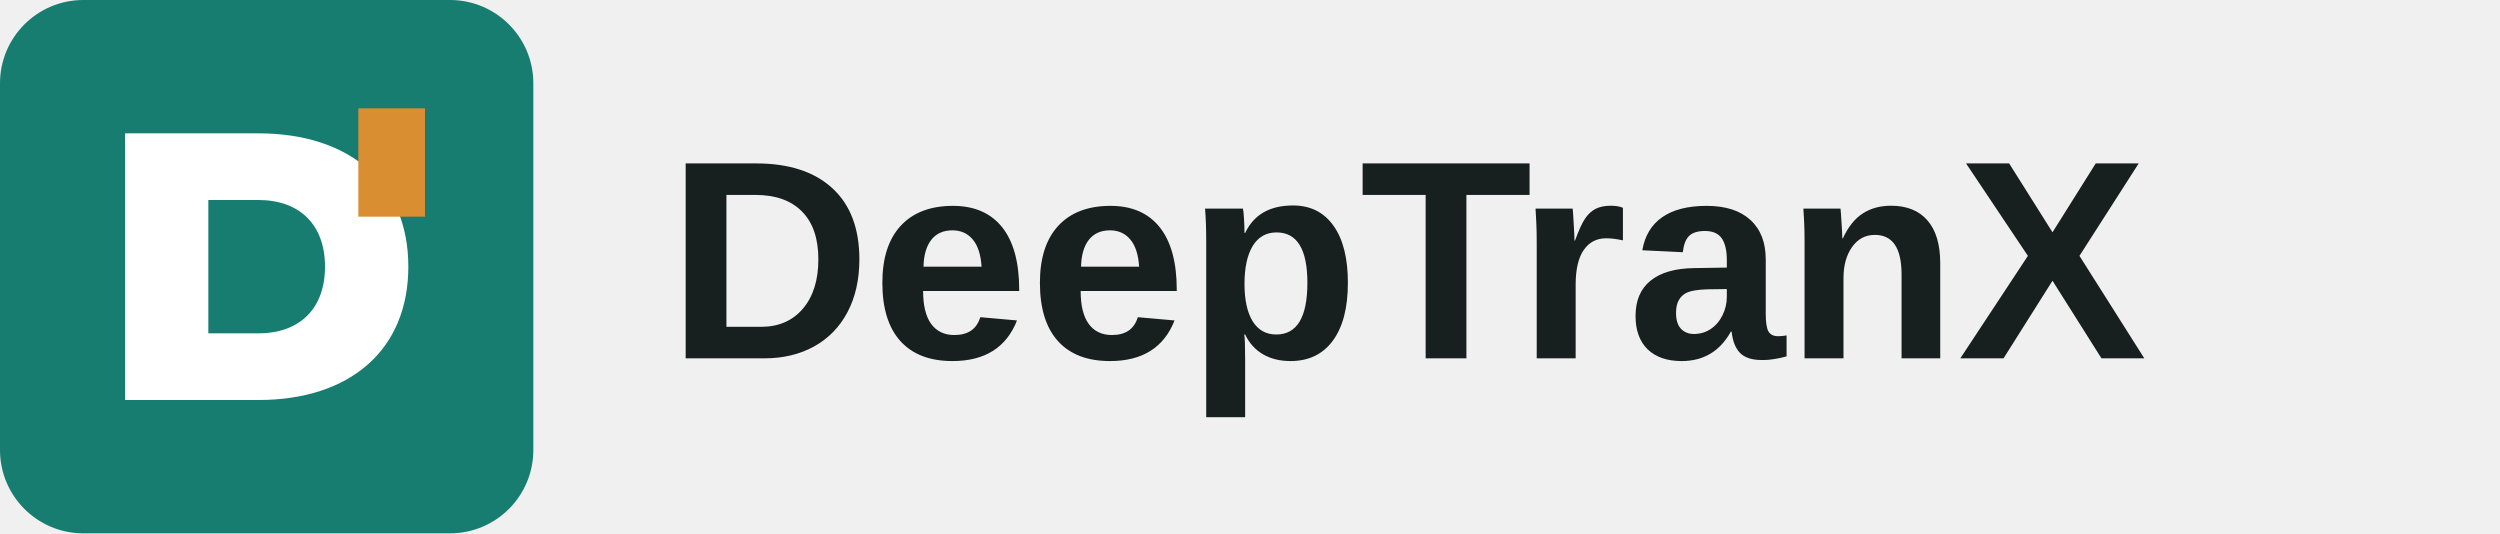
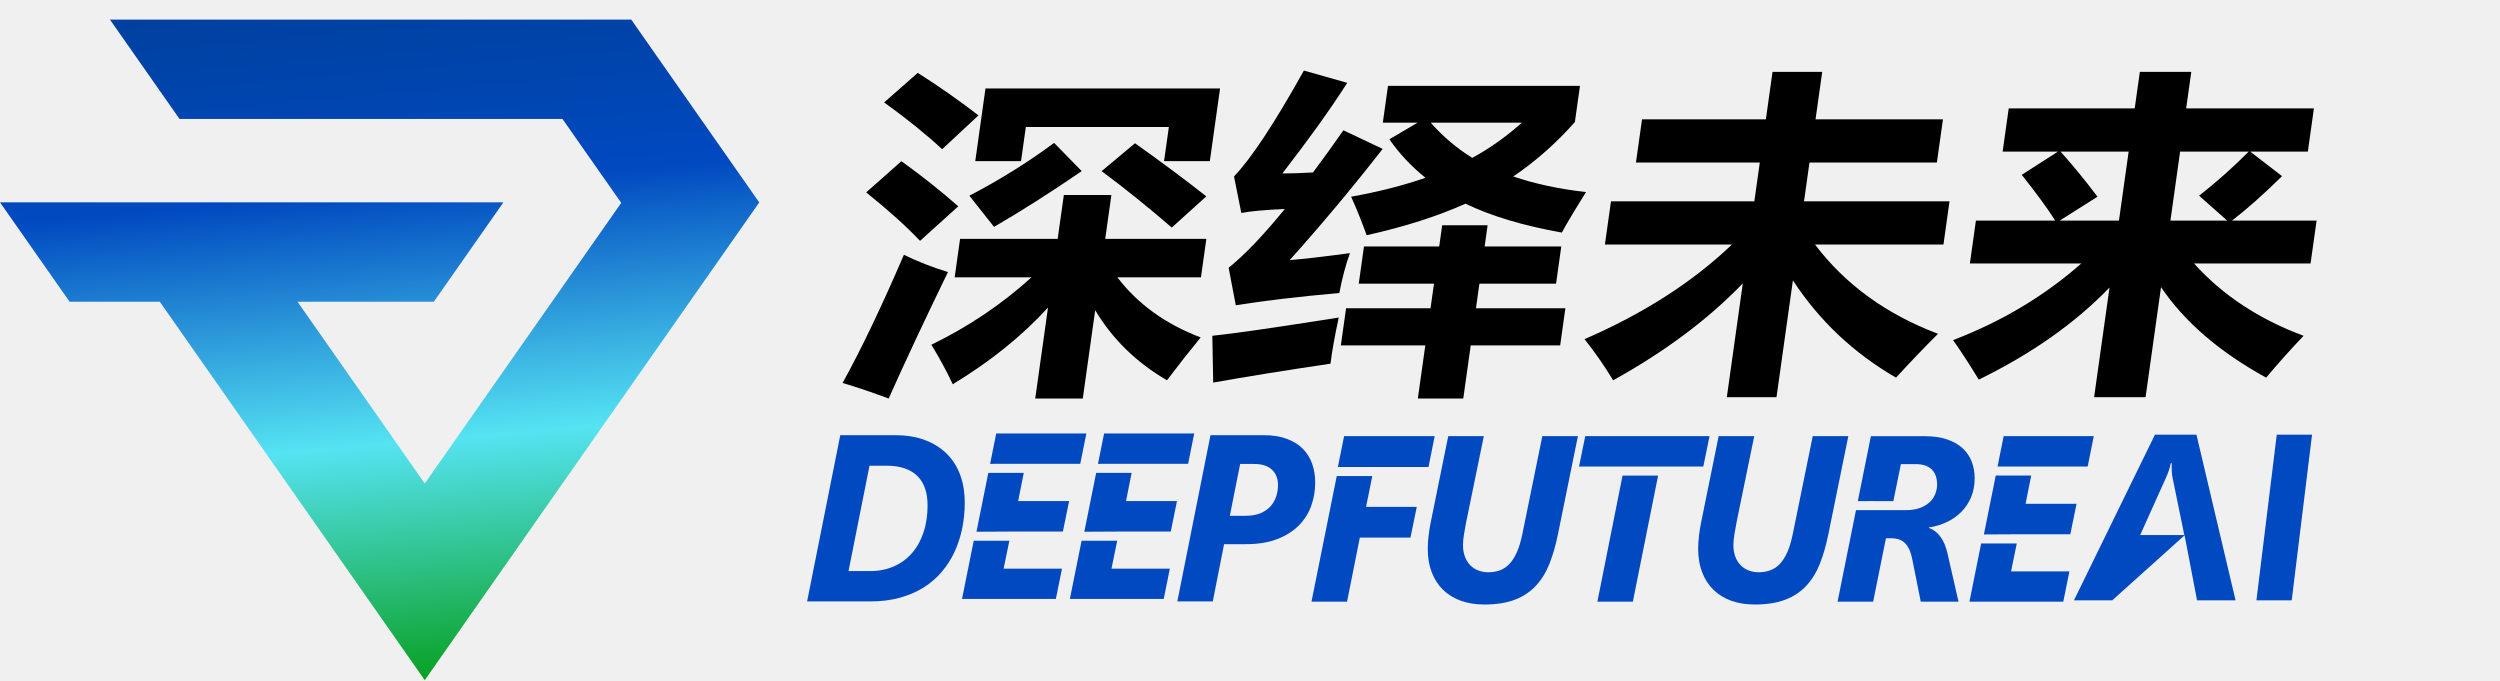
- <svg xmlns="http://www.w3.org/2000/svg" viewBox="0 0 300 64">
-   <rect width="64" height="64" rx="10" fill="#167d70" />
-   <path d="M15 16h16c11 0 18 6 18 16S42 48 31 48H15V16zm10 8v16h6c5 0 8-3 8-8s-3-8-8-8h-6z" fill="#fff" />
-   <path d="M43 13h8v13h-8z" fill="#d98e32" />
-   <text x="80" y="43" fill="#17201f" font-family="Segoe UI,Arial,sans-serif" font-size="34" font-weight="700">DeepTranX</text>
+ <svg xmlns="http://www.w3.org/2000/svg" id="deepfuture-logo" viewBox="0 175 1552.92 422.51">
+   <defs>
+     <style>
+       .cls-1, .cls-2, .cls-3 {
+         stroke-width: 0px;
+       }
+ 
+       .cls-2 {
+         fill: #0049c0;
+       }
+ 
+       .cls-3 {
+         fill: url(#_未命名的渐变_9);
+       }
+     </style>
+     <linearGradient id="_未命名的渐变_9" data-name="未命名的渐变 9" x1="225.13" y1="178.69" x2="262.25" y2="602.9" gradientUnits="userSpaceOnUse">
+       <stop offset="0" stop-color="#0041a0" />
+       <stop offset=".27" stop-color="#0049c0" />
+       <stop offset=".64" stop-color="#55e3f2" />
+       <stop offset="1" stop-color="#069e1b" />
+     </linearGradient>
+   </defs>
+   <path class="cls-3" d="m471.62,300.75l-79.53-113.59H68.29l43.22,61.73h237.88l36.5,52.13c-1.09,1.55-120.92,172.72-122.04,174.31l-79.06-112.92h84.7l43.22-61.73H0l43.22,61.73h56.03c.44.62,164.03,234.29,164.6,235.1l207.77-296.76Z" />
+   <path class="cls-1" d="m559.94,275.12c12.94,9.35,24.71,18.7,35.3,28.04l-23.74,21.45c-8.44-8.93-19.6-18.97-33.46-30.11l21.9-19.38Zm1.53,58.15c8.38,4.12,17.51,7.7,27.37,10.72-14.68,30.24-26.96,56.43-36.83,78.57-9.91-3.71-19.45-6.94-28.62-9.69,11.63-21.03,24.32-47.57,38.08-79.6Zm8.61-113c12.82,8.11,25.4,16.91,37.73,26.39l-22.58,21.03c-9.75-9.07-21.76-18.77-36.03-29.08l20.88-18.35Zm175.91,127.02h-51.91c12.66,16.57,29.91,29.01,51.74,37.32-6.56,7.98-13.54,16.84-20.93,26.6-18.95-11-33.82-25.5-44.59-43.51l-7.71,54.85h-29.54l7.94-56.5c-16.07,17.6-35.79,33.47-59.16,47.63-3.97-8.39-8.4-16.57-13.3-24.54,22.95-11.14,43.68-25.09,62.2-41.86h-47.72l3.36-23.92h60.62l3.83-27.22h29.54l-3.83,27.22h62.82l-3.36,23.92Zm-74.05-65.99c-19.51,13.34-37.66,24.88-54.47,34.64l-15.35-19.38c18.55-9.62,36.1-20.55,52.66-32.79l17.16,17.53Zm-66.14-6.19l6.35-45.16h145.71l-6.35,45.16h-28.44l2.99-21.24h-88.84l-2.99,21.24h-28.44Zm78.49,6.19l20.73-17.32c16.84,11.96,31.6,22.96,44.3,32.99l-21.46,19.38c-14.28-12.37-28.8-24.06-43.57-35.06Z" />
+   <path class="cls-1" d="m796.55,282.75c4.85,0,11.2-.21,19.04-.62,5.97-7.97,12.27-16.7,18.89-26.19l24.39,11.55c-18.65,23.92-37.9,46.95-57.76,69.08,8.62-.69,21.09-2.13,37.42-4.33-2.64,7.29-4.83,15.53-6.56,24.75-26.05,2.34-47.49,4.88-64.34,7.63l-4.44-23.3c9.94-7.97,21.57-20.14,34.89-36.5-12.42.55-21.43,1.38-27.02,2.47l-4.53-22.68c10.68-11.14,25.15-33.06,43.41-65.78l26.92,7.63c-10.36,16.22-23.8,34.99-40.32,56.3Zm-42.95,129.91l-.54-29.08c13.27-1.37,39.45-5.15,78.53-11.34-2.51,11.55-4.22,21.1-5.13,28.66-28.67,4.26-52.95,8.18-72.85,11.75Zm227.83-184.35l-3.16,22.48c-11.53,13.06-24.29,24.33-38.26,33.82,13.18,4.54,28.23,7.77,45.15,9.69-6.63,10.59-11.63,18.97-15,25.16-23.94-4.26-43.9-10.24-59.86-17.94-17.41,7.84-37.88,14.37-61.39,19.59-3.17-8.8-6.39-16.77-9.64-23.92,16.88-3.02,32.28-6.94,46.18-11.75-8.71-7.01-16.19-14.98-22.43-23.92l17.54-10.31h-21.6l3.22-22.89h119.25Zm-145.29,138.16h52.46l2.14-15.26h-46.73l3.25-23.1h46.73l1.85-13.2h28.22l-1.85,13.2h47.61l-3.25,23.1h-47.61l-2.14,15.26h55.55l-3.25,23.1h-55.55l-4.64,32.99h-28.22l4.64-32.99h-52.46l3.25-23.1Zm78.38-93.41c10.66-5.77,20.94-13.06,30.85-21.86h-56.65c7.47,8.52,16.07,15.81,25.81,21.86Z" />
+   <path class="cls-1" d="m1000.68,300.07h89.06l3.39-24.13h-76.93l3.77-26.81h76.93l4.14-29.49h30.86l-4.14,29.49h79.14l-3.77,26.81h-79.14l-3.39,24.13h90.38l-3.77,26.81h-79.8c18.78,24.81,44.25,43.3,76.41,55.47-8.55,8.52-17.24,17.59-26.09,27.22-26.36-15.26-47.71-35.4-64.03-60.42l-10.2,72.59h-30.86l9.94-70.73c-21.43,22.27-48.27,42.34-80.54,60.21-5.61-9.21-11.54-17.73-17.79-25.57,36.69-15.88,67.22-35.47,91.58-58.77h-78.91l3.77-26.81Z" />
+   <path class="cls-1" d="m1247.76,242.34h78.25l3.19-22.68h31.96l-3.19,22.68h79.36l-3.77,26.81h-35.82l19.79,15.26c-11.35,11.2-21.72,20.41-31.11,27.63h52.57l-3.74,26.6h-72.41c17.66,19.66,40.36,34.64,68.08,44.95-7.75,8.11-15.51,16.77-23.27,25.98-28.92-15.88-50.69-34.61-65.29-56.19l-9.61,68.36h-31.96l9.58-68.15c-21.25,22.06-48.33,41.14-81.23,57.22-5.49-9.07-10.8-17.25-15.95-24.54,30.29-11.62,56.84-27.49,79.66-47.63h-69.22l3.74-26.6h49.27c-4.75-7.49-11.68-16.98-20.8-28.46l22.53-14.43h-34.39l3.77-26.81Zm55.12,54.85l-23.47,14.85h36.81l6.03-42.89h-42.32c7.44,8.25,15.09,17.6,22.95,28.04Zm93.99-28.04h-42.65l-6.03,42.89h35.27l-17.45-15.47c10.23-7.97,20.52-17.12,30.86-27.43Z" />
+   <polyline class="cls-2" points="853.13 465.07 887.36 465.07 891.16 445.93 834.9 445.93 831.05 465.1" />
+   <polyline class="cls-2" points="1030.66 464.78 1058.04 464.78 1061.91 445.93 984.71 445.93 980.84 464.78 1008.56 464.78" />
+   <polyline class="cls-2" points="1254.5 506.86 1286.02 506.86 1289.88 487.94 1258.23 487.94 1261.72 470.4 1239.69 470.4 1232.33 506.98" />
+   <polyline class="cls-2" points="1262.84 464.78 1296.8 464.78 1300.59 445.93 1244.61 445.93 1240.81 464.8" />
+   <polygon class="cls-2" points="852.43 470.7 830.35 470.7 814.66 548.72 836.75 548.72 844.68 508.94 876.13 508.94 880.06 489.87 848.55 489.87 852.43 470.7" />
+   <path class="cls-2" d="m967.74,506.86c-1.36,6.74-3.1,12.81-5.22,18.2-2.12,5.4-4.94,9.99-8.44,13.76-3.5,3.78-7.85,6.67-13.05,8.67-5.2,2.01-11.55,3.01-19.05,3.01-5.42,0-10.3-.79-14.64-2.37-4.34-1.58-8.02-3.86-11.05-6.85-3.03-2.99-5.35-6.62-6.98-10.9-1.63-4.28-2.44-9.14-2.44-14.59,0-2.48.18-5.22.54-8.21.36-2.98.81-5.77,1.36-8.35l10.84-53.33h22.1l-10.98,53.47c-.5,2.53-.95,5.07-1.36,7.6-.41,2.53-.61,4.68-.61,6.45,0,2.77.4,5.22,1.19,7.35.79,2.13,1.9,3.91,3.32,5.34,1.42,1.43,3.09,2.52,5.02,3.26,1.92.74,3.99,1.11,6.2,1.11,2.57,0,4.97-.41,7.18-1.22,2.21-.81,4.2-2.15,5.97-4.01,1.76-1.86,3.32-4.34,4.68-7.42,1.36-3.08,2.48-6.89,3.39-11.43l12.34-60.49h22.1l-12.4,60.93Z" />
+   <polygon class="cls-2" points="1007.87 470.42 992.25 548.72 1014.28 548.72 1029.96 470.42 1007.87 470.42" />
+   <path class="cls-2" d="m1135.71,506.86c-1.36,6.74-3.1,12.81-5.22,18.2-2.12,5.4-4.94,9.99-8.44,13.76-3.5,3.78-7.85,6.67-13.05,8.67-5.2,2.01-11.55,3.01-19.05,3.01-5.42,0-10.3-.79-14.64-2.37-4.34-1.58-8.02-3.86-11.05-6.85-3.03-2.99-5.35-6.62-6.98-10.9-1.63-4.28-2.44-9.14-2.44-14.59,0-2.48.18-5.22.54-8.21.36-2.98.81-5.77,1.36-8.35l10.84-53.33h22.1l-10.98,53.47c-.5,2.53-.95,5.07-1.36,7.6-.41,2.53-.61,4.68-.61,6.45,0,2.77.4,5.22,1.19,7.35.79,2.13,1.9,3.91,3.32,5.34,1.42,1.43,3.09,2.52,5.02,3.26,1.92.74,3.99,1.11,6.2,1.11,2.57,0,4.97-.41,7.18-1.22,2.21-.81,4.2-2.15,5.97-4.01,1.76-1.86,3.32-4.34,4.68-7.42,1.36-3.08,2.48-6.89,3.39-11.43l12.34-60.49h22.1l-12.4,60.93Z" />
+   <path class="cls-2" d="m1152.88,491.88l-11.43,56.84h22.1l7.93-39.35h3.73c3.52,0,6.3,1.09,8.34,3.26,2.03,2.18,3.46,5.39,4.27,9.64l5.29,26.45h23.45l-6.78-29.67c-.99-4.44-2.48-8-4.47-10.68-1.99-2.67-4.38-4.49-7.18-5.45v-.29c3.93-.57,7.63-1.67,11.08-3.3,3.46-1.62,6.47-3.73,9.05-6.31,2.57-2.58,4.61-5.63,6.1-9.14,1.49-3.51,2.24-7.44,2.24-11.79,0-3.49-.57-6.81-1.7-9.96s-2.94-5.94-5.42-8.35c-2.49-2.41-5.72-4.32-9.69-5.73-3.98-1.41-8.79-2.11-14.44-2.11h-33.21l-8.12,40.35c.06,0,.12,0,.18,0,2.52-.02,5.03-.03,7.55-.03l6.96.02c.12,0,.24,0,.36,0l5.04.02s.02,0,.03,0c0,0,0,0,0,0h1.94s4.69-23.01,4.69-23.01h9.15c4.47,0,7.82,1.11,10.03,3.33,2.21,2.22,3.32,5.32,3.32,9.28,0,2.1-.4,4.12-1.19,6.06-.79,1.93-1.98,3.63-3.56,5.09-1.58,1.46-3.59,2.63-6.03,3.51-2.44.89-5.33,1.33-8.68,1.33h-8.88" />
+   <polygon class="cls-2" points="1252.76 512.57 1230.63 512.57 1223.36 548.72 1281.65 548.72 1285.45 529.94 1249.19 529.94 1252.76 512.57" />
+   <g>
+     <path class="cls-2" d="m599.28,487.1c0,5.43-.52,10.72-1.55,15.88-1.04,5.16-2.6,10.02-4.69,14.58-2.09,4.56-4.74,8.74-7.94,12.53-3.2,3.79-6.97,7.06-11.31,9.79-4.35,2.74-9.29,4.87-14.83,6.41-5.54,1.54-11.68,2.3-18.44,2.3h-39.17l20.6-103.26h34.04c7.11,0,13.36,1.03,18.74,3.1,5.38,2.06,9.89,4.93,13.54,8.6,3.65,3.67,6.39,8.07,8.24,13.18,1.85,5.11,2.77,10.74,2.77,16.89Zm-23.1,1.8c0-3.84-.51-7.28-1.52-10.33-1.01-3.05-2.57-5.63-4.66-7.74s-4.74-3.73-7.94-4.86c-3.2-1.13-6.98-1.69-11.35-1.69h-10.6l-13.04,65.46h13.31c5.49,0,10.45-.97,14.86-2.92,4.41-1.94,8.17-4.7,11.28-8.28,3.11-3.58,5.49-7.87,7.16-12.89,1.67-5.02,2.5-10.6,2.5-16.74Z" />
+     <path class="cls-2" d="m816.96,474.71c0,5.09-.83,9.95-2.5,14.58-1.67,4.63-4.26,8.7-7.77,12.21-3.51,3.5-7.97,6.3-13.37,8.39s-11.87,3.13-19.38,3.13h-13.58l-7.02,35.57h-22.02l20.6-103.26h33.23c5.49,0,10.24.76,14.25,2.27,4.01,1.51,7.3,3.58,9.89,6.19,2.59,2.62,4.51,5.71,5.78,9.29,1.26,3.58,1.89,7.45,1.89,11.63Zm-23.1,1.58c0-3.98-1.26-7.17-3.78-9.54-2.52-2.38-6.24-3.56-11.15-3.56h-8.58l-6.42,32.19h10c3.47,0,6.45-.52,8.95-1.55,2.5-1.03,4.56-2.42,6.18-4.18,1.62-1.75,2.83-3.78,3.61-6.08.79-2.3,1.18-4.73,1.18-7.27Z" />
+   </g>
+   <g>
+     <path class="cls-2" d="m1312.06,547.9h-23.78l50.3-102.9h25.78l24.3,102.9h-23.92l-7.74-40.39m-.17-.13l-7.31-35.67c-.48-2.26-.64-5.25-.49-8.97h-.6c-.64,3.01-1.59,5.91-2.86,8.7l-16.17,35.94h27.44Z" />
+     <path class="cls-2" d="m1436.17,445l-12.63,102.9h-21.92l12.63-102.9h21.92Z" />
+   </g>
+   <g>
+     <g>
+       <polyline class="cls-2" points="628.72 505.18 660.24 505.18 664.1 486.25 632.45 486.25 635.94 468.71 613.91 468.71 606.55 505.3" />
+       <polyline class="cls-2" points="637.06 463.1 671.02 463.1 674.81 444.25 618.83 444.25 615.03 463.12" />
+     </g>
+     <polygon class="cls-2" points="626.98 510.89 604.85 510.89 597.58 547.03 655.87 547.03 659.67 528.25 623.41 528.25 626.98 510.89" />
+   </g>
+   <g>
+     <polyline class="cls-2" points="695.72 505.18 727.24 505.18 731.1 486.25 699.45 486.25 702.94 468.71 680.91 468.71 673.55 505.3" />
+     <polyline class="cls-2" points="704.06 463.1 738.02 463.1 741.81 444.25 685.83 444.25 682.03 463.12" />
+     <polygon class="cls-2" points="693.98 510.89 671.85 510.89 664.58 547.03 722.87 547.03 726.67 528.25 690.41 528.25 693.98 510.89" />
+   </g>
</svg>
